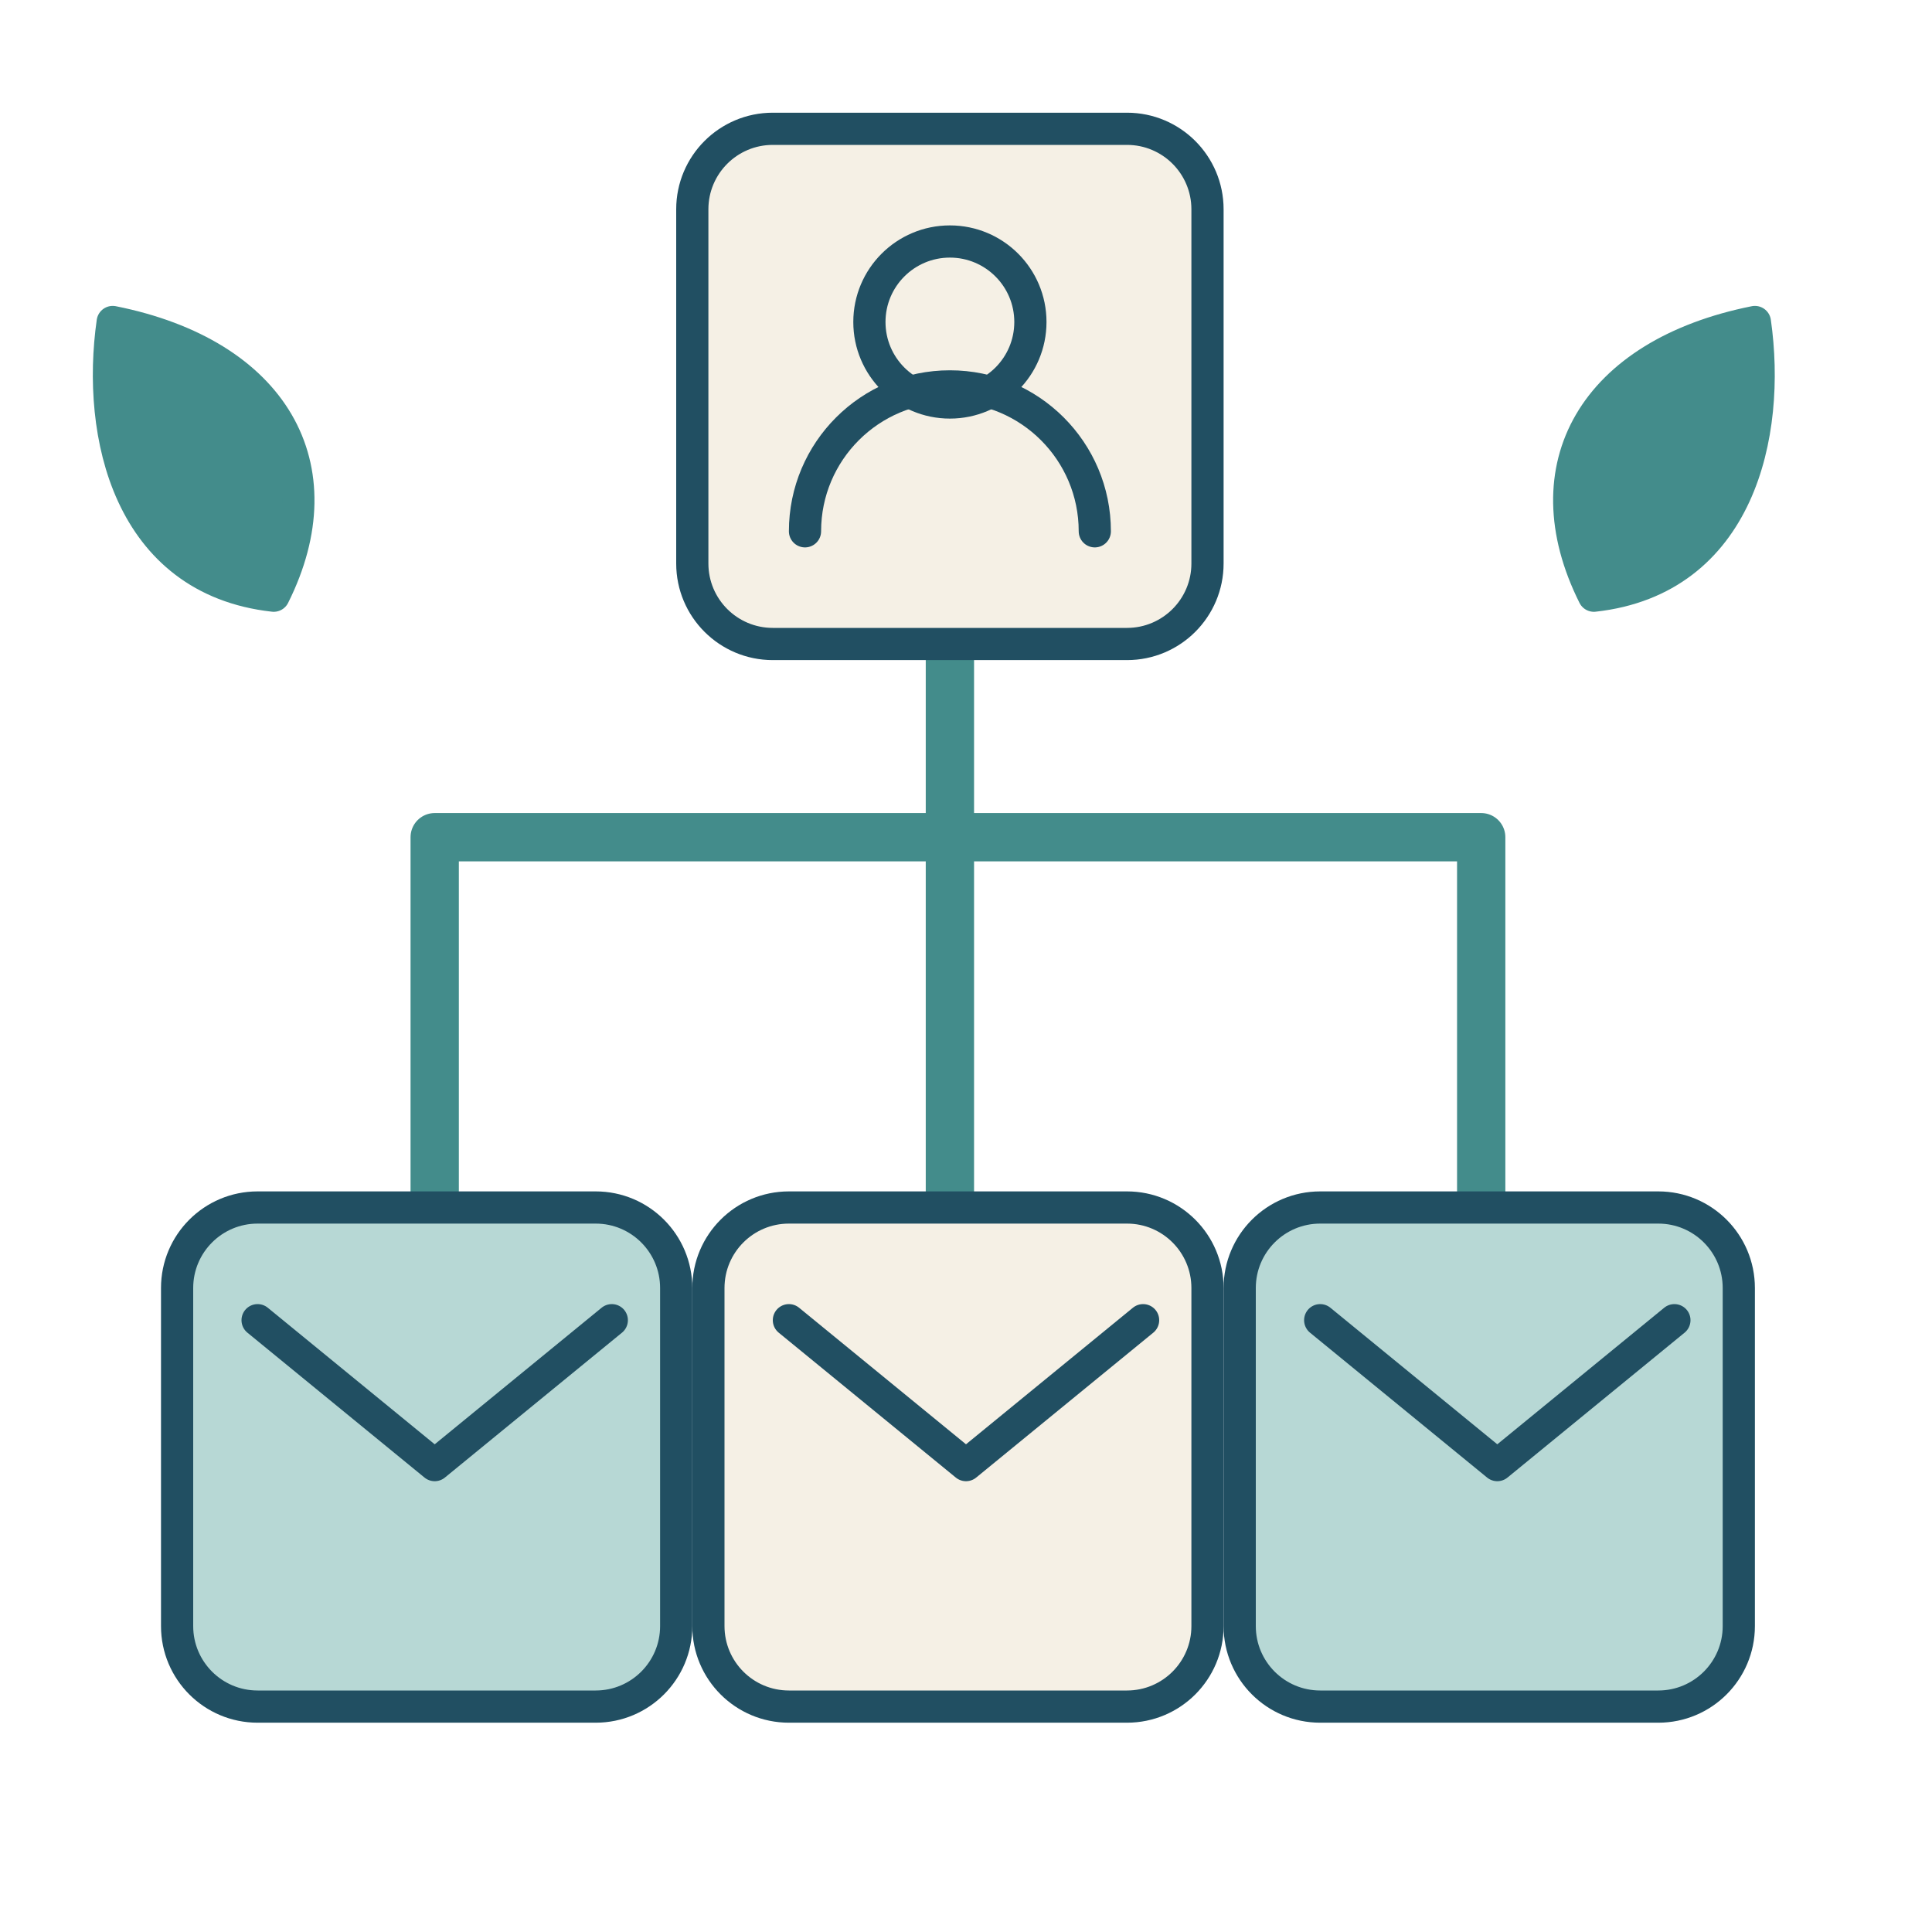
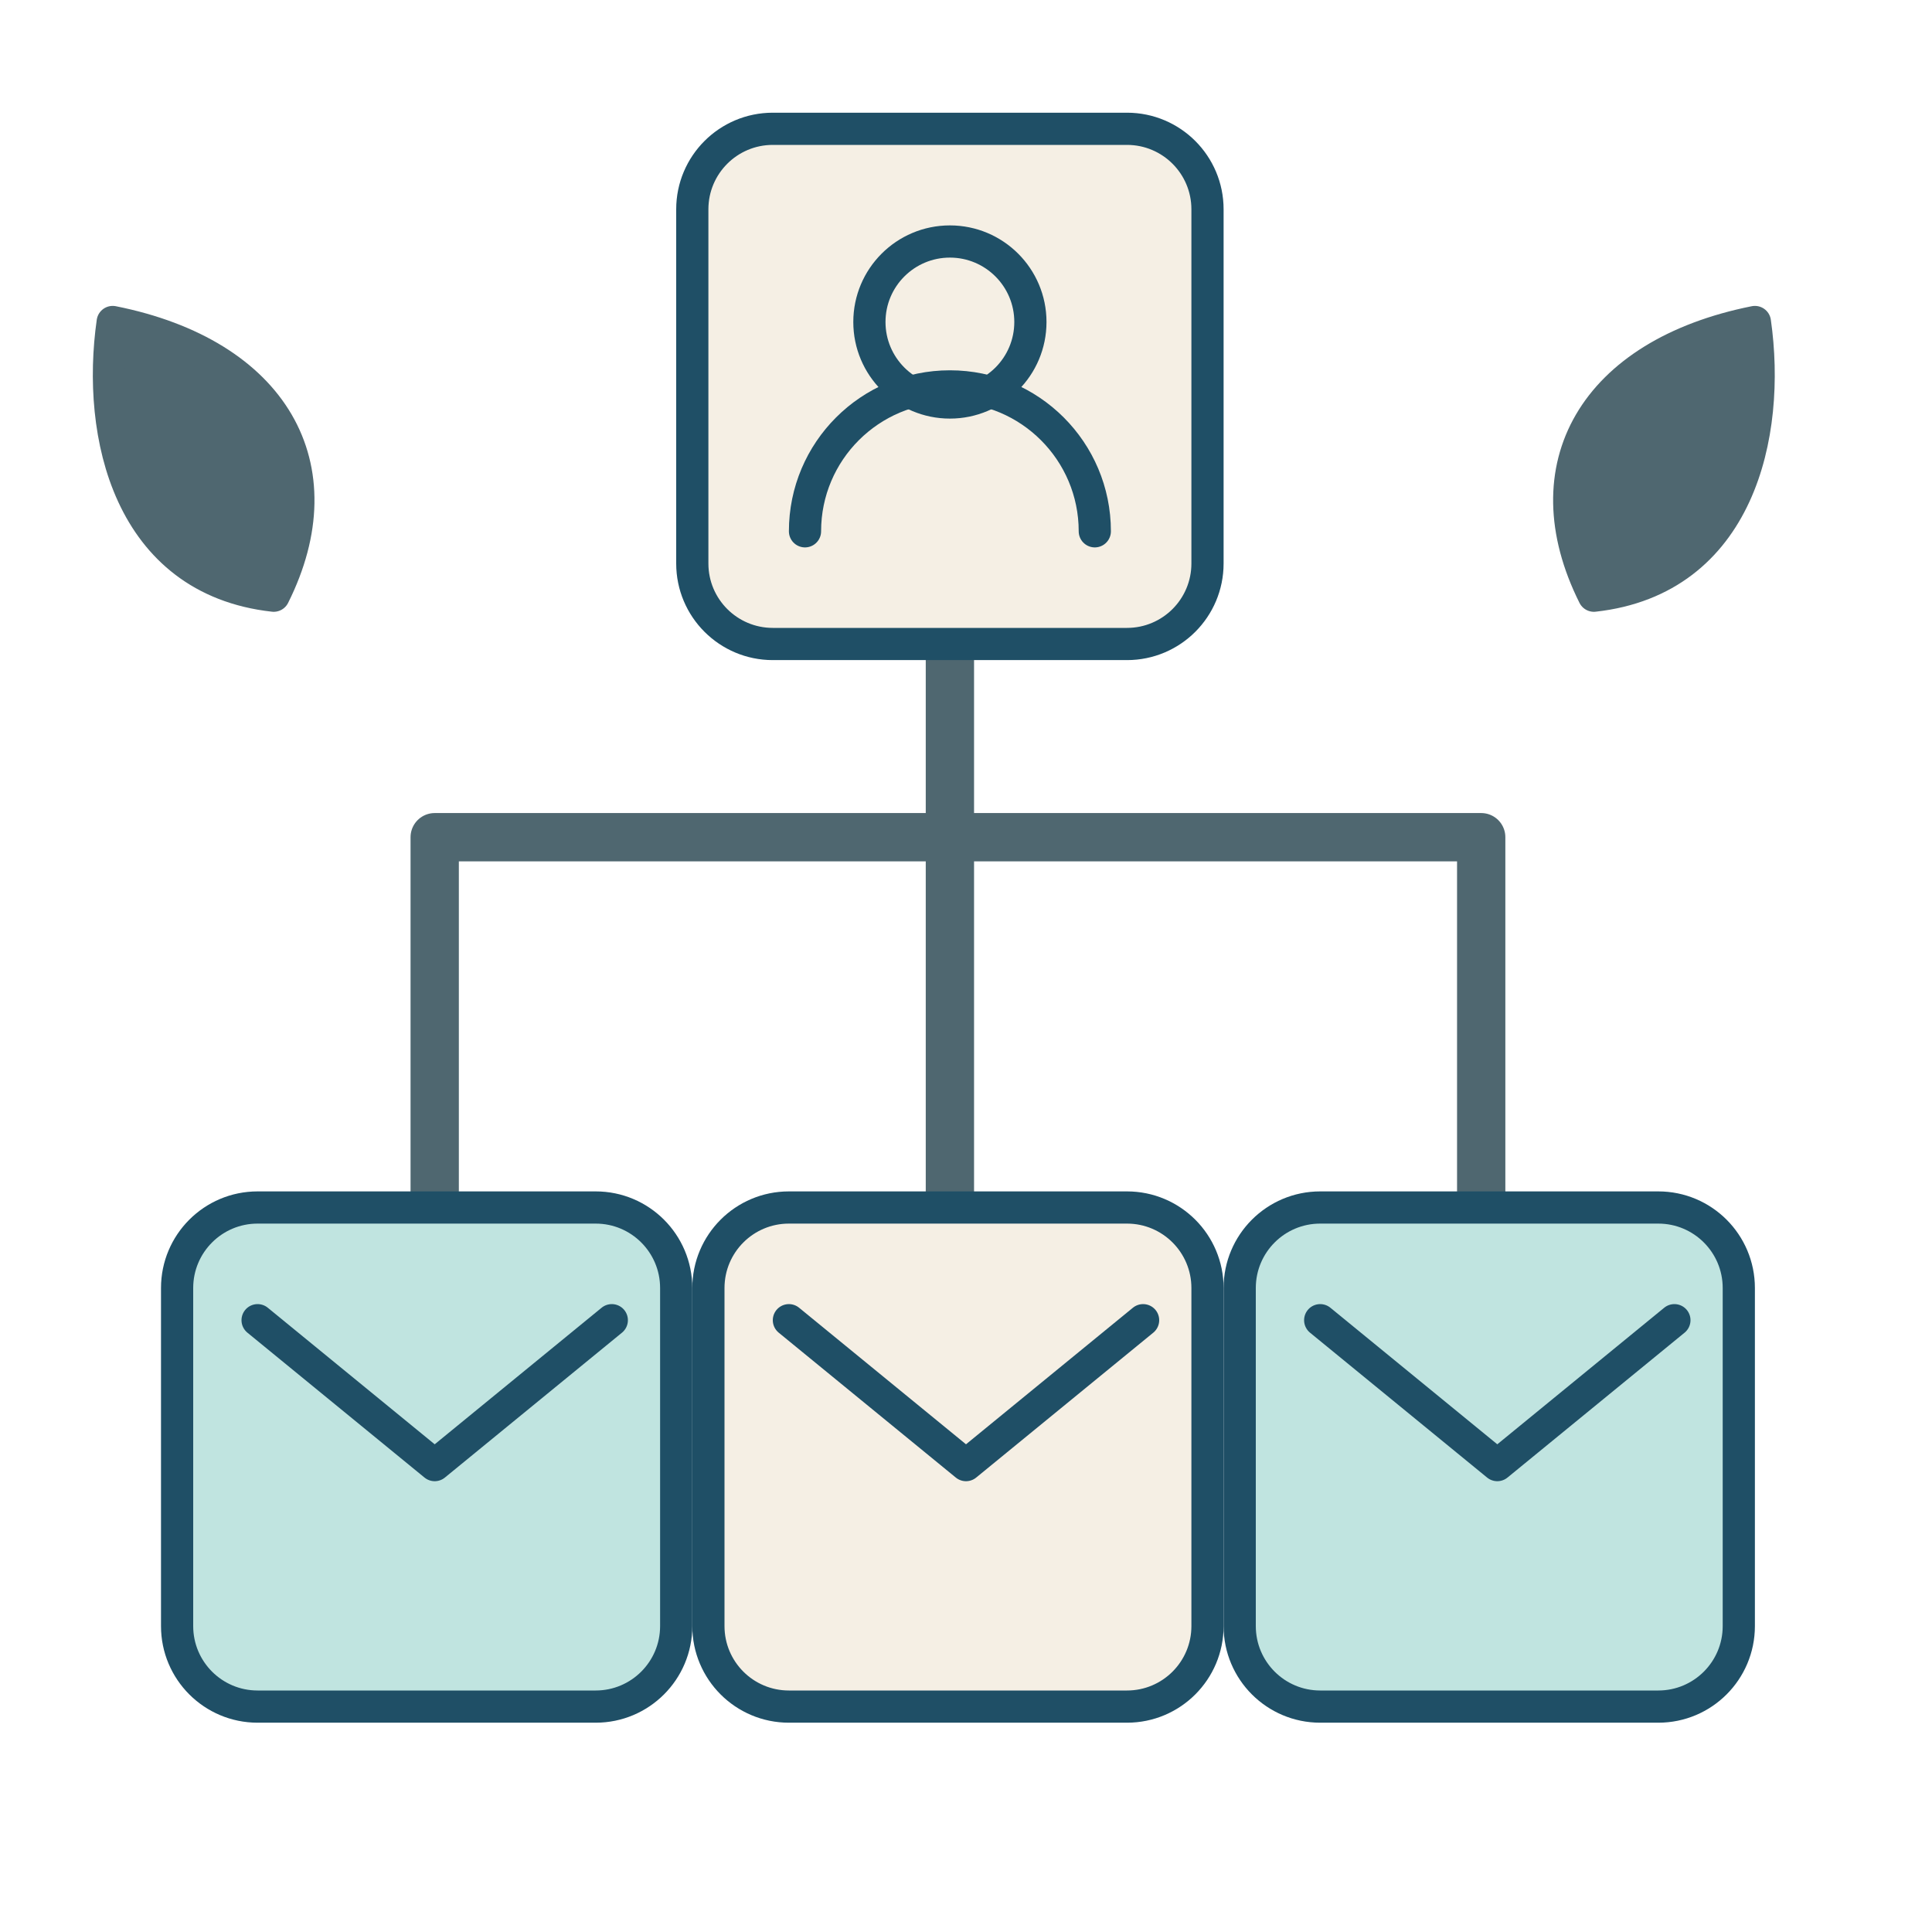
- <svg xmlns="http://www.w3.org/2000/svg" viewBox="0 0 120 120" fill="none" stroke="#214f62" stroke-width="2" stroke-linecap="round" stroke-linejoin="round">
-   <path d="M59 35v17M27 75V52h65v23M59 52v23" stroke="#438c8b" stroke-width="3" />
-   <rect x="43" y="8" width="32" height="32" rx="5" fill="#f5f0e5" />
+ <svg xmlns="http://www.w3.org/2000/svg" viewBox="0 0 120 120" fill="none" stroke="#1f4f66" stroke-width="2" stroke-linecap="round" stroke-linejoin="round">
+   <path d="M59 35v17M27 75V52h65v23M59 52v23" stroke="#4f6770" stroke-width="3" />
+   <rect x="43" y="8" width="32" height="32" rx="5" fill="#f5efe4" />
  <circle cx="59" cy="20" r="5" />
  <path d="M50 33a9 9 0 0 1 18 0" />
-   <rect x="11" y="75" width="31" height="31" rx="5" fill="#b7d8d5" />
-   <rect x="44" y="75" width="31" height="31" rx="5" fill="#f5f0e5" />
-   <rect x="77" y="75" width="31" height="31" rx="5" fill="#b7d8d5" />
+   <rect x="11" y="75" width="31" height="31" rx="5" fill="#c0e4e0" />
+   <rect x="44" y="75" width="31" height="31" rx="5" fill="#f5efe4" />
+   <rect x="77" y="75" width="31" height="31" rx="5" fill="#c0e4e0" />
  <path d="m16 82 11 9 11-9m11 0 11 9 11-9m11 0 11 9 11-9" />
-   <path d="M17 37c-9-1-11-10-10-17 10 2 14 9 10 17m82 0c9-1 11-10 10-17-10 2-14 9-10 17" fill="#438c8b" stroke="#438c8b" />
+   <path d="M17 37c-9-1-11-10-10-17 10 2 14 9 10 17m82 0c9-1 11-10 10-17-10 2-14 9-10 17" fill="#4f6770" stroke="#4f6770" />
</svg>
